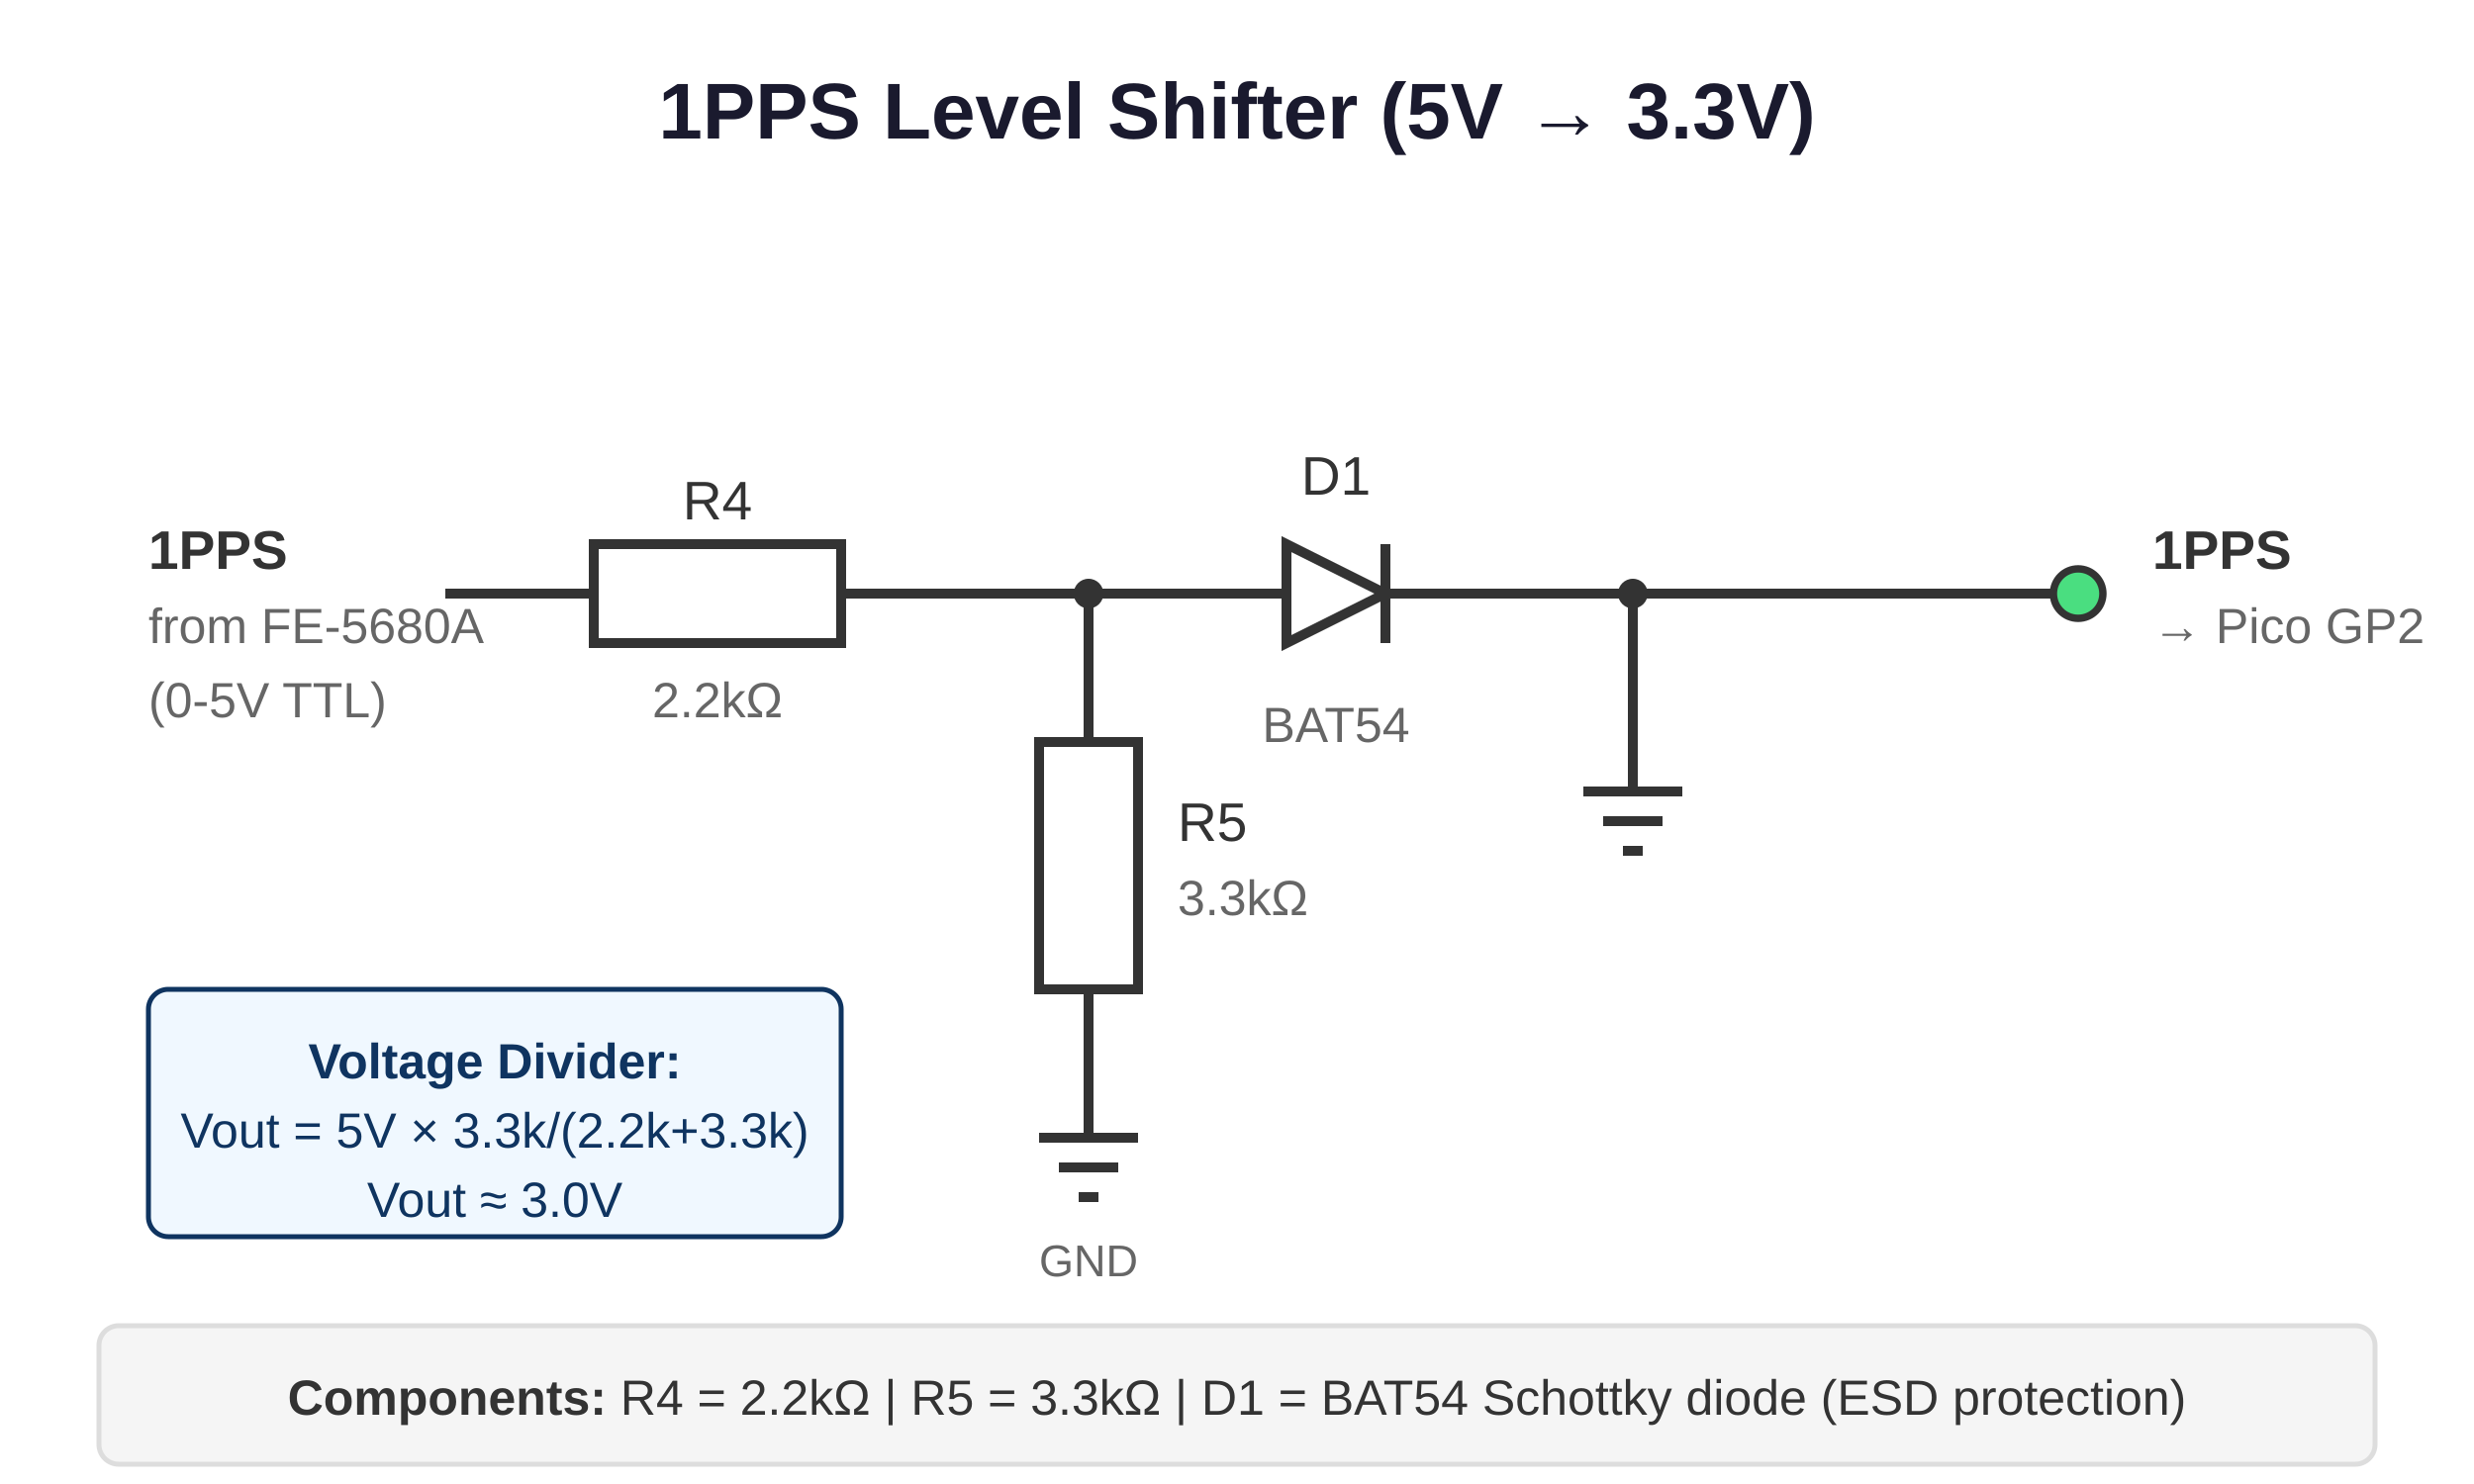
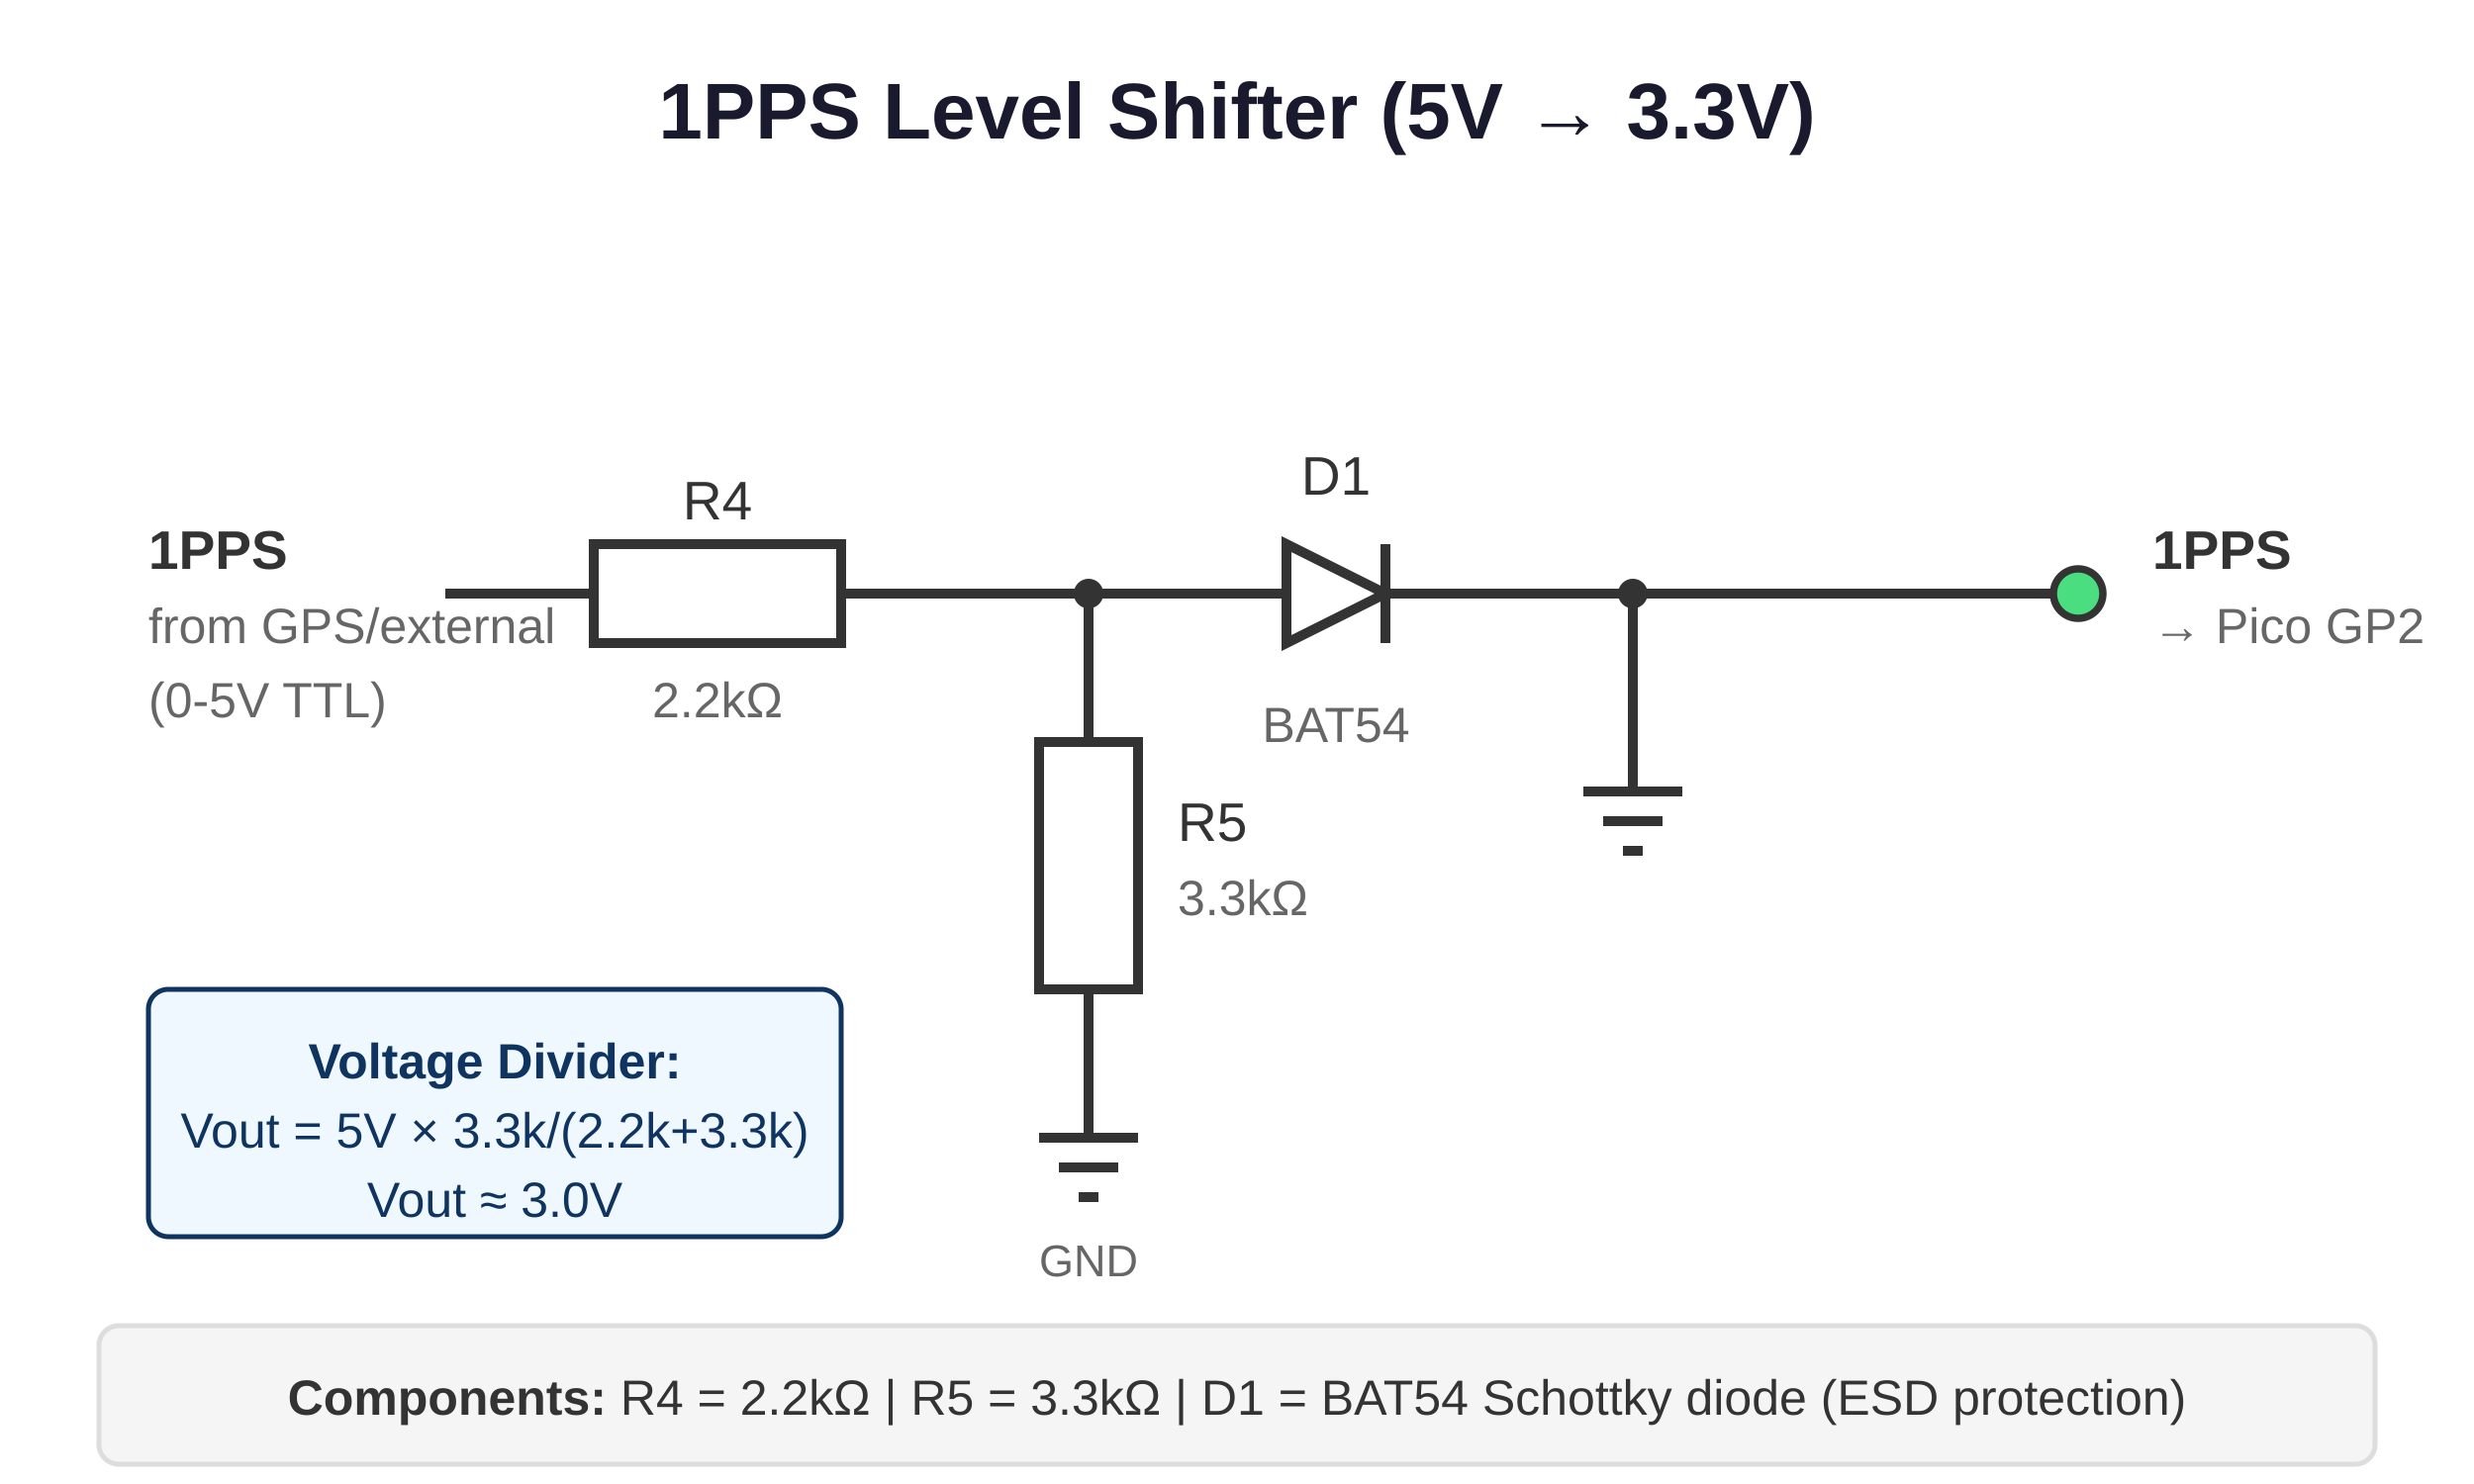
<svg xmlns="http://www.w3.org/2000/svg" viewBox="0 0 500 300">
  <rect width="500" height="300" fill="#ffffff" />
  <text x="250" y="28" text-anchor="middle" font-family="Arial" font-size="16" font-weight="bold" fill="#1a1a2e">1PPS Level Shifter (5V → 3.3V)</text>
  <text x="30" y="115" font-family="Arial" font-size="11" fill="#333" font-weight="bold">1PPS</text>
-   <text x="30" y="130" font-family="Arial" font-size="10" fill="#666">from FE-5680A</text>
+   <text x="30" y="130" font-family="Arial" font-size="10" fill="#666">from GPS/external</text>
  <text x="30" y="145" font-family="Arial" font-size="10" fill="#666">(0-5V TTL)</text>
  <line x1="90" y1="120" x2="120" y2="120" stroke="#333" stroke-width="2" />
  <rect x="120" y="110" width="50" height="20" fill="none" stroke="#333" stroke-width="2" />
  <text x="145" y="105" text-anchor="middle" font-family="Arial" font-size="11" fill="#333">R4</text>
  <text x="145" y="145" text-anchor="middle" font-family="Arial" font-size="10" fill="#666">2.2kΩ</text>
  <line x1="170" y1="120" x2="220" y2="120" stroke="#333" stroke-width="2" />
  <circle cx="220" cy="120" r="3" fill="#333" />
  <line x1="220" y1="120" x2="260" y2="120" stroke="#333" stroke-width="2" />
  <polygon points="260,110 260,130 280,120" fill="none" stroke="#333" stroke-width="2" />
  <line x1="280" y1="110" x2="280" y2="130" stroke="#333" stroke-width="2" />
  <text x="270" y="100" text-anchor="middle" font-family="Arial" font-size="11" fill="#333">D1</text>
  <text x="270" y="150" text-anchor="middle" font-family="Arial" font-size="10" fill="#666">BAT54</text>
  <line x1="280" y1="120" x2="330" y2="120" stroke="#333" stroke-width="2" />
  <circle cx="330" cy="120" r="3" fill="#333" />
  <line x1="330" y1="120" x2="330" y2="160" stroke="#333" stroke-width="2" />
  <line x1="320" y1="160" x2="340" y2="160" stroke="#333" stroke-width="2" />
  <line x1="324" y1="166" x2="336" y2="166" stroke="#333" stroke-width="2" />
  <line x1="328" y1="172" x2="332" y2="172" stroke="#333" stroke-width="2" />
  <line x1="330" y1="120" x2="420" y2="120" stroke="#333" stroke-width="2" />
  <circle cx="420" cy="120" r="5" fill="#4ade80" stroke="#333" stroke-width="1.5" />
  <text x="435" y="115" font-family="Arial" font-size="11" fill="#333" font-weight="bold">1PPS</text>
  <text x="435" y="130" font-family="Arial" font-size="10" fill="#666">→ Pico GP2</text>
  <line x1="220" y1="120" x2="220" y2="150" stroke="#333" stroke-width="2" />
  <rect x="210" y="150" width="20" height="50" fill="none" stroke="#333" stroke-width="2" />
  <text x="238" y="170" font-family="Arial" font-size="11" fill="#333">R5</text>
  <text x="238" y="185" font-family="Arial" font-size="10" fill="#666">3.3kΩ</text>
  <line x1="220" y1="200" x2="220" y2="230" stroke="#333" stroke-width="2" />
  <line x1="210" y1="230" x2="230" y2="230" stroke="#333" stroke-width="2" />
  <line x1="214" y1="236" x2="226" y2="236" stroke="#333" stroke-width="2" />
  <line x1="218" y1="242" x2="222" y2="242" stroke="#333" stroke-width="2" />
  <text x="220" y="258" text-anchor="middle" font-family="Arial" font-size="9" fill="#666">GND</text>
  <rect x="30" y="200" width="140" height="50" fill="#f0f8ff" stroke="#0f3460" stroke-width="1" rx="4" />
  <text x="100" y="218" text-anchor="middle" font-family="Arial" font-size="10" fill="#0f3460" font-weight="bold">Voltage Divider:</text>
  <text x="100" y="232" text-anchor="middle" font-family="Arial" font-size="10" fill="#0f3460">Vout = 5V × 3.3k/(2.2k+3.3k)</text>
  <text x="100" y="246" text-anchor="middle" font-family="Arial" font-size="10" fill="#0f3460">Vout ≈ 3.0V</text>
  <rect x="20" y="268" width="460" height="28" fill="#f5f5f5" stroke="#ddd" stroke-width="1" rx="4" />
  <text x="250" y="286" text-anchor="middle" font-family="Arial" font-size="10" fill="#333">
    <tspan font-weight="bold">Components:</tspan> R4 = 2.2kΩ | R5 = 3.3kΩ | D1 = BAT54 Schottky diode (ESD protection)
  </text>
</svg>
